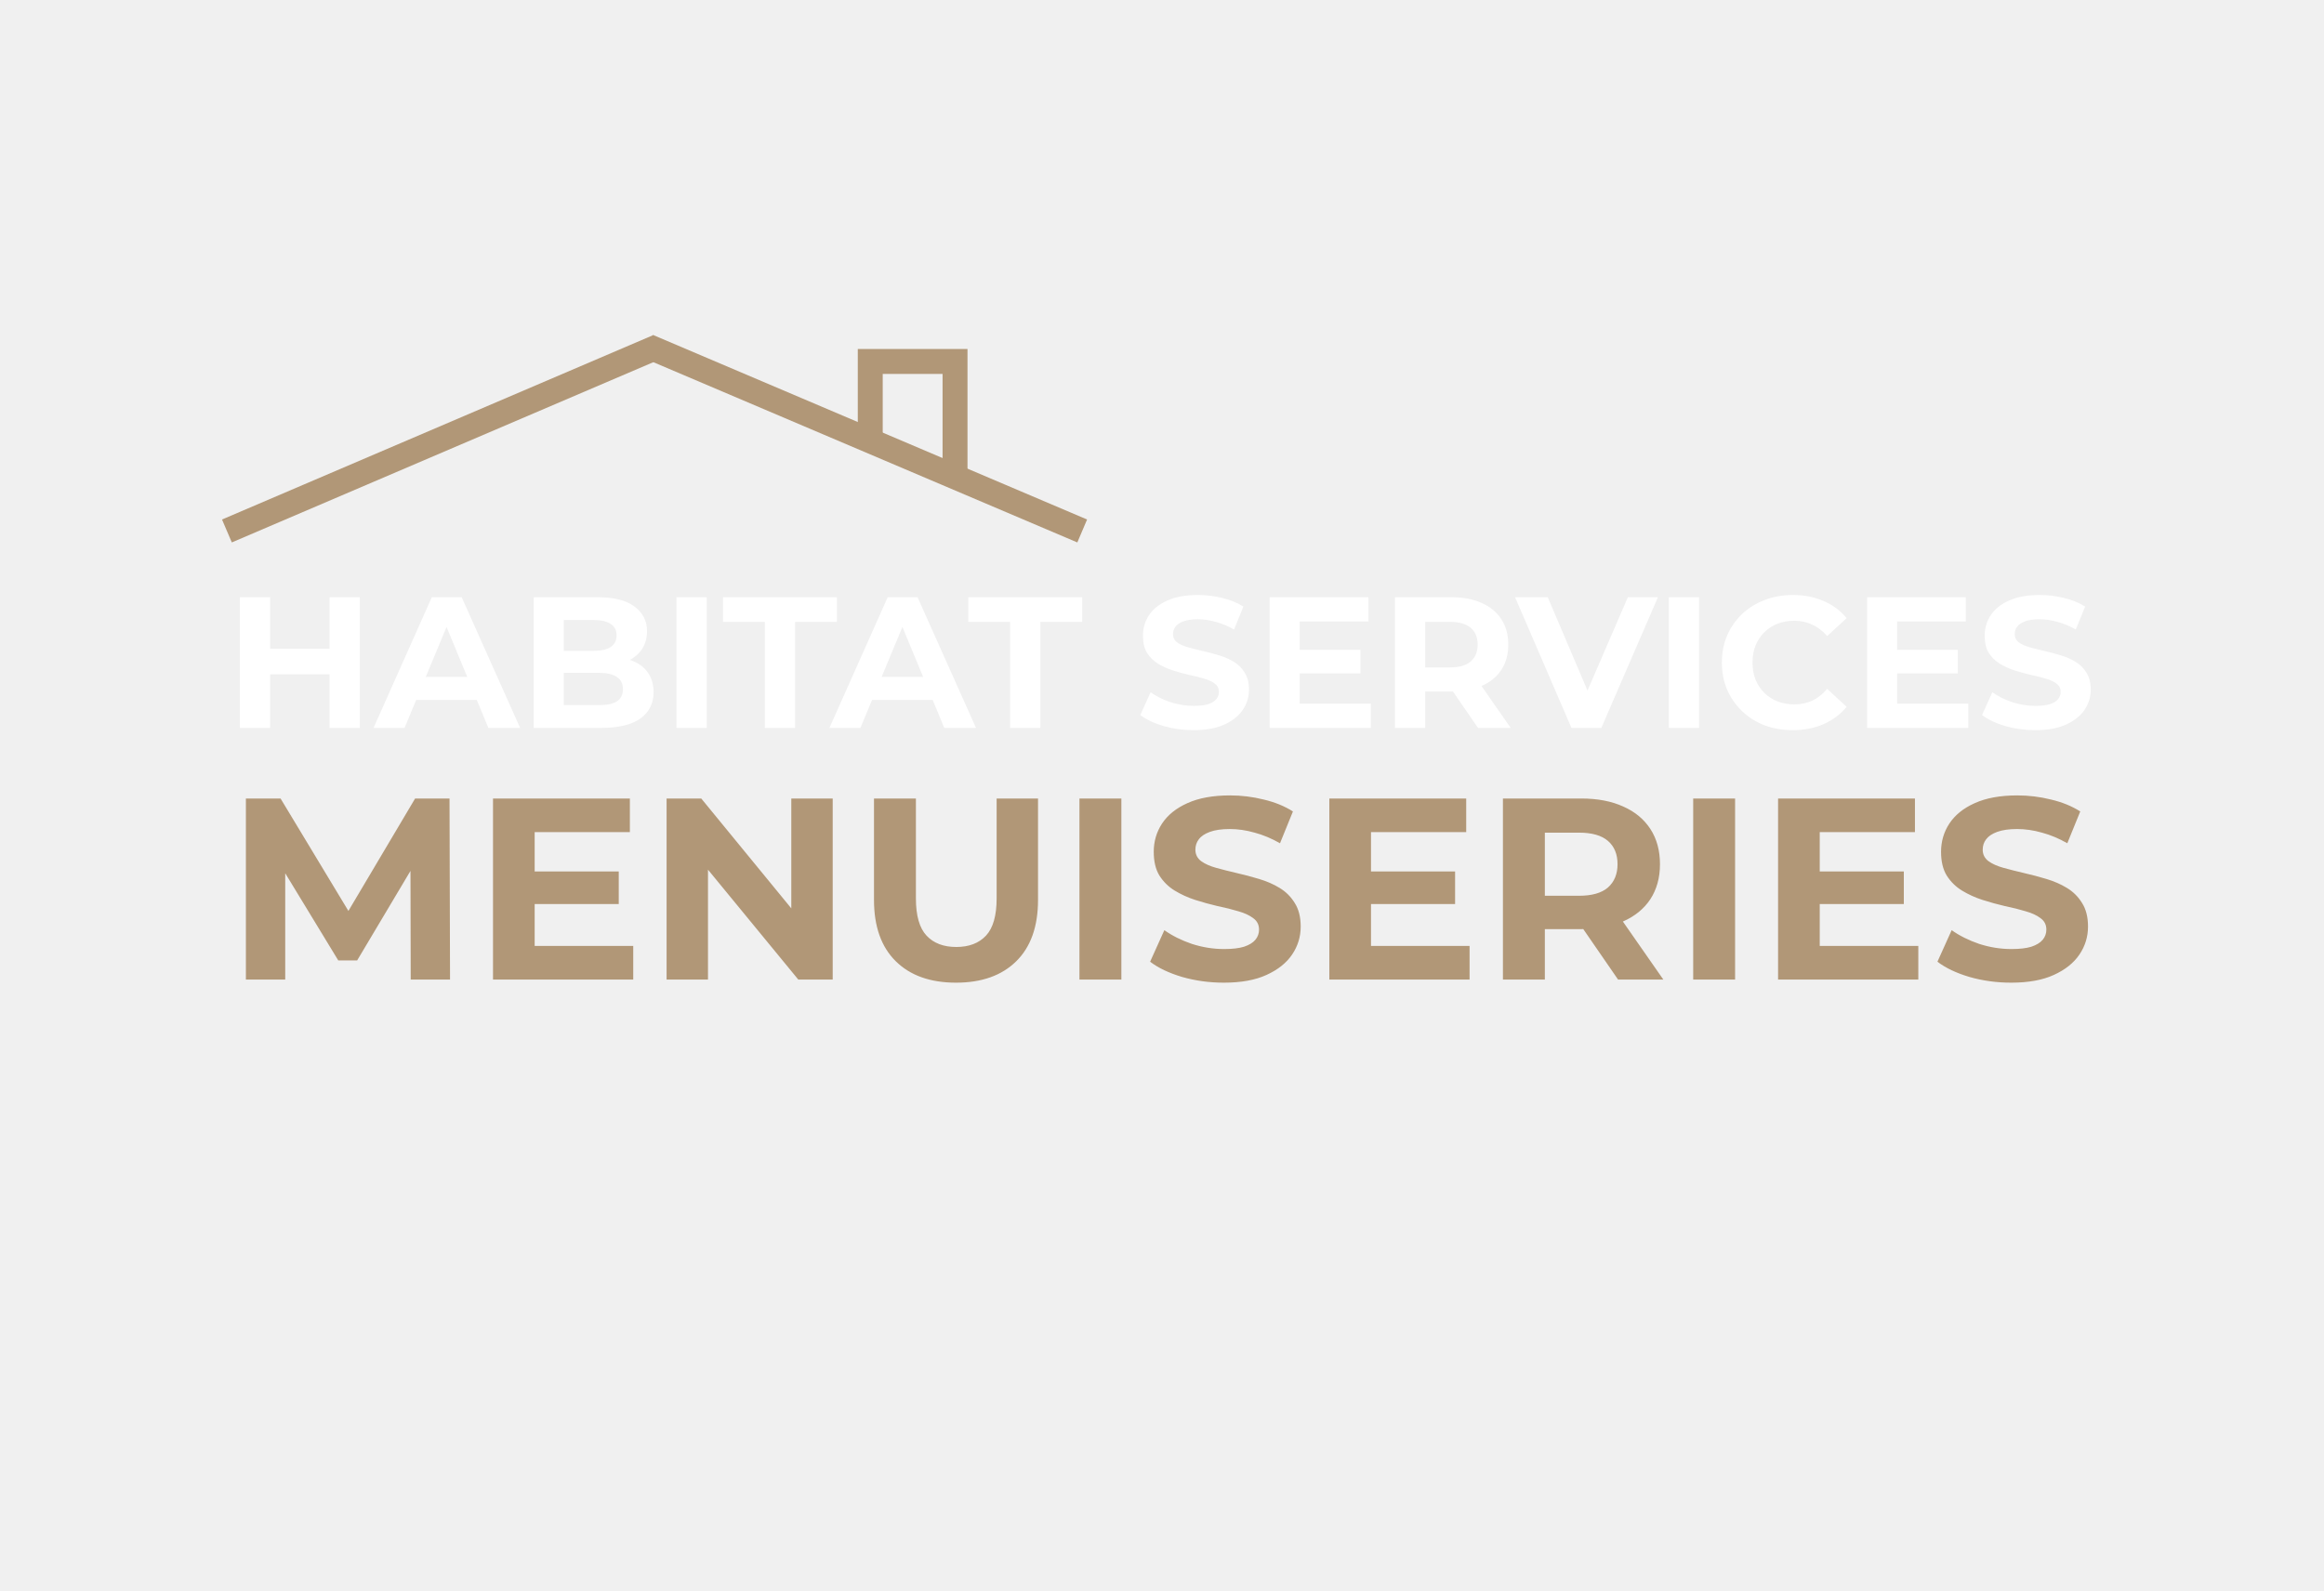
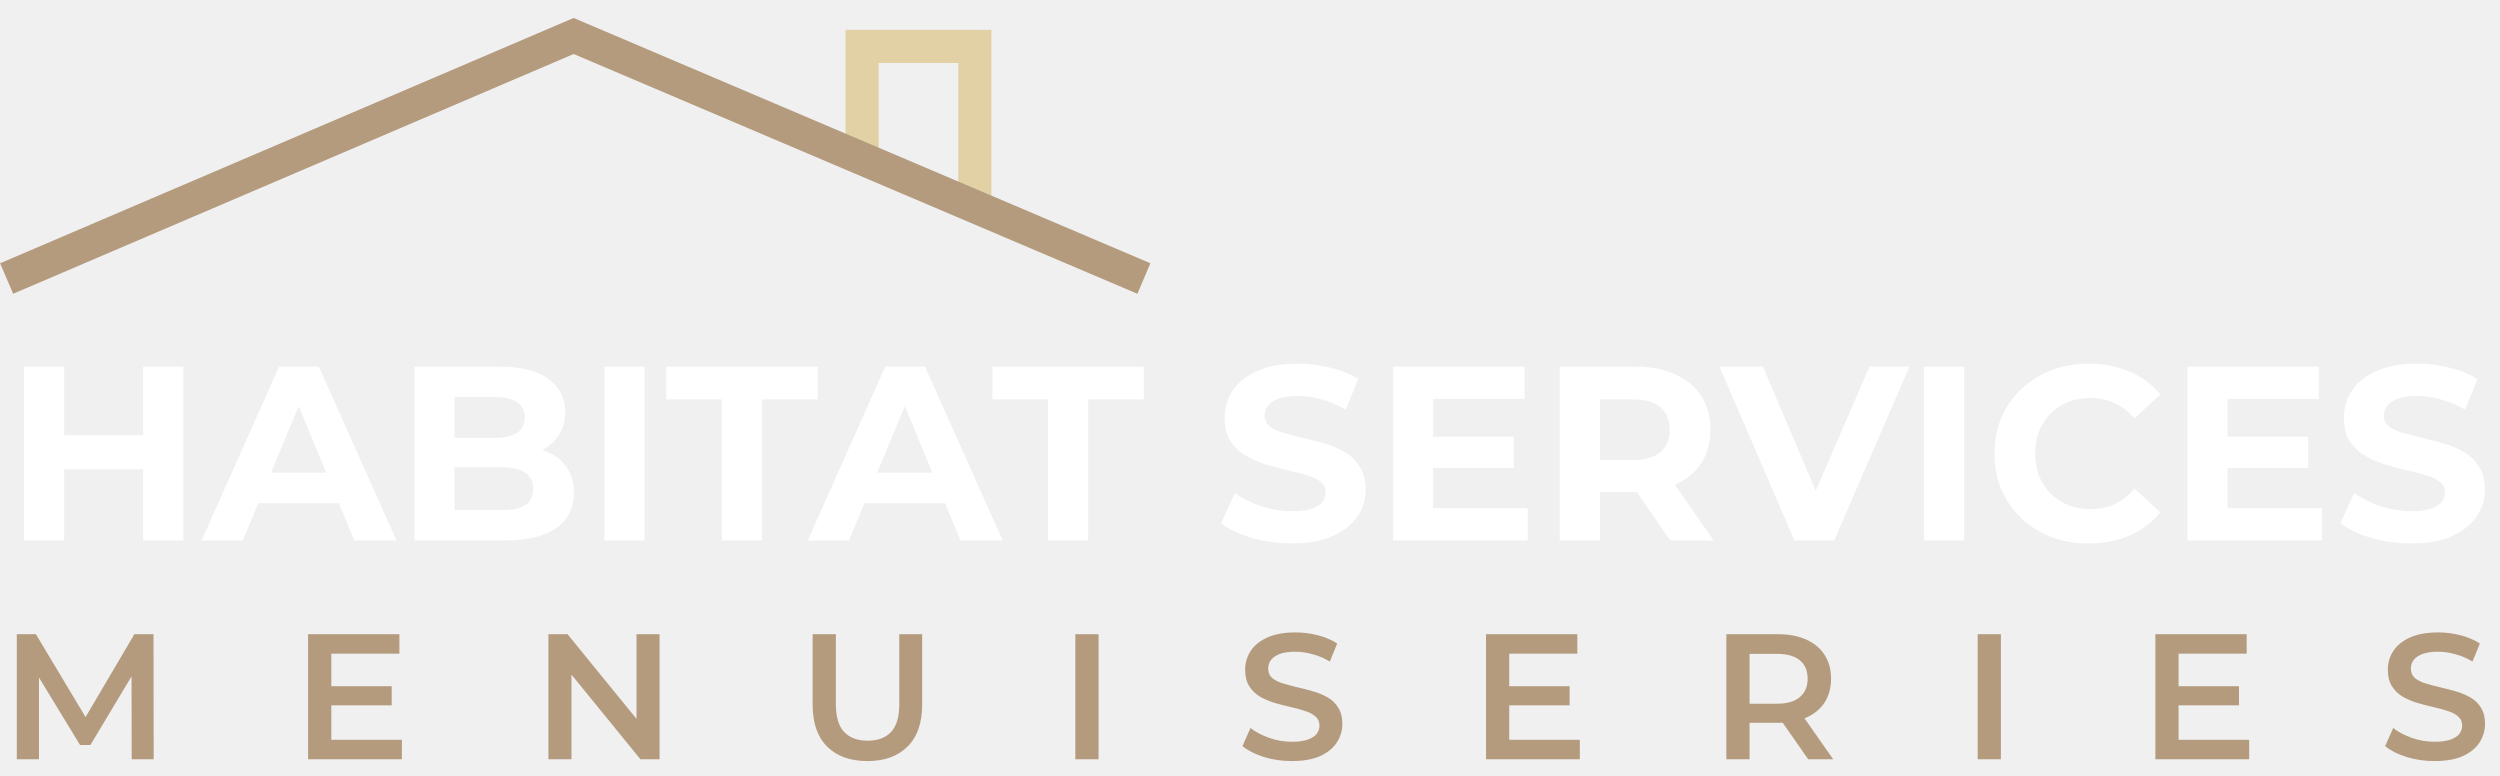
- <svg xmlns="http://www.w3.org/2000/svg" width="932" height="638" viewBox="0 0 932 638" fill="none">
-   <path d="M478.646 292.899C474.453 292.899 470.434 292.349 466.59 291.251C462.746 290.103 459.651 288.63 457.304 286.833L461.423 277.697C463.669 279.295 466.315 280.618 469.36 281.666C472.456 282.664 475.576 283.164 478.721 283.164C481.117 283.164 483.039 282.939 484.487 282.49C485.985 281.99 487.083 281.317 487.782 280.468C488.481 279.619 488.83 278.646 488.83 277.547C488.83 276.15 488.281 275.051 487.183 274.252C486.085 273.404 484.637 272.73 482.84 272.231C481.042 271.681 479.045 271.182 476.849 270.733C474.702 270.234 472.531 269.635 470.334 268.936C468.187 268.237 466.215 267.338 464.418 266.24C462.621 265.142 461.148 263.694 460 261.897C458.902 260.099 458.353 257.803 458.353 255.007C458.353 252.012 459.151 249.291 460.749 246.845C462.396 244.349 464.842 242.377 468.087 240.929C471.382 239.431 475.501 238.683 480.443 238.683C483.738 238.683 486.983 239.082 490.178 239.881C493.373 240.63 496.194 241.778 498.64 243.325L494.896 252.536C492.45 251.138 490.004 250.115 487.557 249.466C485.111 248.767 482.715 248.417 480.368 248.417C478.022 248.417 476.1 248.692 474.602 249.241C473.105 249.79 472.031 250.514 471.382 251.413C470.733 252.262 470.409 253.26 470.409 254.408C470.409 255.756 470.958 256.854 472.056 257.703C473.155 258.502 474.602 259.151 476.4 259.65C478.197 260.149 480.169 260.649 482.315 261.148C484.512 261.647 486.684 262.221 488.83 262.87C491.027 263.519 493.024 264.393 494.821 265.491C496.618 266.589 498.066 268.037 499.164 269.834C500.313 271.632 500.887 273.903 500.887 276.649C500.887 279.594 500.063 282.29 498.415 284.736C496.768 287.182 494.297 289.154 491.002 290.652C487.757 292.15 483.638 292.899 478.646 292.899ZM520.334 260.698H545.57V270.134H520.334V260.698ZM521.232 282.265H549.763V292H509.176V239.581H548.79V249.316H521.232V282.265ZM559.416 292V239.581H582.105C586.798 239.581 590.842 240.355 594.237 241.903C597.631 243.4 600.252 245.572 602.099 248.417C603.947 251.263 604.87 254.658 604.87 258.602C604.87 262.496 603.947 265.865 602.099 268.711C600.252 271.507 597.631 273.653 594.237 275.151C590.842 276.649 586.798 277.398 582.105 277.398H566.155L571.547 272.081V292H559.416ZM592.739 292L579.634 272.979H592.589L605.844 292H592.739ZM571.547 273.429L566.155 267.738H581.431C585.176 267.738 587.971 266.939 589.818 265.341C591.666 263.694 592.589 261.447 592.589 258.602C592.589 255.706 591.666 253.46 589.818 251.862C587.971 250.265 585.176 249.466 581.431 249.466H566.155L571.547 243.7V273.429ZM630.207 292L607.592 239.581H620.697L640.466 286.009H632.753L652.822 239.581H664.879L642.189 292H630.207ZM669.255 292V239.581H681.386V292H669.255ZM718.913 292.899C714.869 292.899 711.1 292.25 707.605 290.952C704.161 289.604 701.165 287.707 698.619 285.26C696.073 282.814 694.076 279.944 692.628 276.649C691.231 273.354 690.532 269.734 690.532 265.791C690.532 261.847 691.231 258.227 692.628 254.932C694.076 251.637 696.073 248.767 698.619 246.321C701.215 243.875 704.235 242.002 707.68 240.704C711.125 239.357 714.894 238.683 718.988 238.683C723.531 238.683 727.624 239.481 731.269 241.079C734.963 242.626 738.058 244.923 740.554 247.968L732.766 255.157C730.969 253.11 728.972 251.588 726.776 250.589C724.579 249.541 722.183 249.017 719.587 249.017C717.14 249.017 714.894 249.416 712.847 250.215C710.8 251.013 709.028 252.162 707.53 253.659C706.033 255.157 704.859 256.929 704.011 258.976C703.212 261.023 702.813 263.294 702.813 265.791C702.813 268.287 703.212 270.558 704.011 272.605C704.859 274.652 706.033 276.424 707.53 277.922C709.028 279.419 710.8 280.568 712.847 281.366C714.894 282.165 717.14 282.565 719.587 282.565C722.183 282.565 724.579 282.065 726.776 281.067C728.972 280.019 730.969 278.446 732.766 276.349L740.554 283.538C738.058 286.583 734.963 288.905 731.269 290.502C727.624 292.1 723.506 292.899 718.913 292.899ZM759.904 260.698H785.14V270.134H759.904V260.698ZM760.803 282.265H789.334V292H748.746V239.581H788.36V249.316H760.803V282.265ZM816.209 292.899C812.016 292.899 807.997 292.349 804.153 291.251C800.309 290.103 797.214 288.63 794.867 286.833L798.986 277.697C801.233 279.295 803.878 280.618 806.924 281.666C810.019 282.664 813.139 283.164 816.284 283.164C818.681 283.164 820.603 282.939 822.05 282.49C823.548 281.99 824.646 281.317 825.345 280.468C826.044 279.619 826.394 278.646 826.394 277.547C826.394 276.15 825.844 275.051 824.746 274.252C823.648 273.404 822.2 272.73 820.403 272.231C818.606 271.681 816.609 271.182 814.412 270.733C812.265 270.234 810.094 269.635 807.897 268.936C805.751 268.237 803.779 267.338 801.981 266.24C800.184 265.142 798.711 263.694 797.563 261.897C796.465 260.099 795.916 257.803 795.916 255.007C795.916 252.012 796.715 249.291 798.312 246.845C799.96 244.349 802.406 242.377 805.651 240.929C808.946 239.431 813.064 238.683 818.007 238.683C821.301 238.683 824.546 239.082 827.742 239.881C830.937 240.63 833.757 241.778 836.203 243.325L832.459 252.536C830.013 251.138 827.567 250.115 825.121 249.466C822.674 248.767 820.278 248.417 817.932 248.417C815.585 248.417 813.663 248.692 812.166 249.241C810.668 249.79 809.595 250.514 808.946 251.413C808.297 252.262 807.972 253.26 807.972 254.408C807.972 255.756 808.521 256.854 809.62 257.703C810.718 258.502 812.166 259.151 813.963 259.65C815.76 260.149 817.732 260.649 819.879 261.148C822.075 261.647 824.247 262.221 826.394 262.87C828.59 263.519 830.587 264.393 832.384 265.491C834.182 266.589 835.629 268.037 836.728 269.834C837.876 271.632 838.45 273.903 838.45 276.649C838.45 279.594 837.626 282.29 835.979 284.736C834.331 287.182 831.86 289.154 828.565 290.652C825.32 292.15 821.202 292.899 816.209 292.899Z" fill="white" />
-   <path d="M132.16 239.581H144.291V292H132.16V239.581ZM108.347 292H96.215V239.581H108.347V292ZM133.058 270.508H107.448V260.249H133.058V270.508ZM149.804 292L173.168 239.581H185.149L208.588 292H195.857L176.687 245.722H181.48L162.234 292H149.804ZM161.486 280.767L164.706 271.557H191.664L194.959 280.767H161.486ZM214.026 292V239.581H239.636C246.226 239.581 251.169 240.829 254.464 243.325C257.808 245.822 259.481 249.116 259.481 253.21C259.481 255.956 258.807 258.352 257.459 260.399C256.111 262.396 254.264 263.943 251.917 265.042C249.571 266.14 246.875 266.689 243.83 266.689L245.253 263.619C248.548 263.619 251.468 264.168 254.014 265.266C256.56 266.315 258.532 267.887 259.93 269.984C261.378 272.081 262.102 274.652 262.102 277.697C262.102 282.19 260.329 285.71 256.785 288.256C253.24 290.752 248.023 292 241.134 292H214.026ZM226.082 282.864H240.236C243.381 282.864 245.752 282.365 247.35 281.366C248.997 280.318 249.821 278.671 249.821 276.424C249.821 274.228 248.997 272.605 247.35 271.557C245.752 270.458 243.381 269.909 240.236 269.909H225.184V261.073H238.139C241.084 261.073 243.331 260.574 244.878 259.575C246.476 258.527 247.275 256.954 247.275 254.858C247.275 252.811 246.476 251.288 244.878 250.29C243.331 249.241 241.084 248.717 238.139 248.717H226.082V282.864ZM271.286 292V239.581H283.417V292H271.286ZM306.716 292V249.466H289.942V239.581H335.621V249.466H318.847V292H306.716ZM332.626 292L355.99 239.581H367.971L391.41 292H378.68L359.509 245.722H364.302L345.057 292H332.626ZM344.308 280.767L347.528 271.557H374.486L377.781 280.767H344.308ZM405.074 292V249.466H388.3V239.581H433.979V249.466H417.205V292H405.074Z" fill="white" />
-   <path d="M98.612 392.956V320.323H112.516L143.437 371.581H136.07L166.471 320.323H180.272L180.479 392.956H164.707L164.604 344.5H167.509L143.229 385.277H135.655L110.856 344.5H114.384V392.956H98.612ZM213.172 349.584H248.139V362.658H213.172V349.584ZM214.417 379.467H253.949V392.956H197.711V320.323H252.601V333.812H214.417V379.467ZM267.324 392.956V320.323H281.228L324.081 372.619H317.336V320.323H333.938V392.956H320.138L277.181 340.66H283.926V392.956H267.324ZM383.392 394.201C373.085 394.201 365.027 391.33 359.216 385.589C353.405 379.847 350.5 371.65 350.5 360.997V320.323H367.309V360.375C367.309 367.292 368.727 372.273 371.563 375.316C374.4 378.36 378.377 379.882 383.496 379.882C388.615 379.882 392.592 378.36 395.428 375.316C398.264 372.273 399.682 367.292 399.682 360.375V320.323H416.284V360.997C416.284 371.65 413.379 379.847 407.568 385.589C401.758 391.33 393.699 394.201 383.392 394.201ZM432.895 392.956V320.323H449.704V392.956H432.895ZM490.806 394.201C484.995 394.201 479.427 393.44 474.101 391.918C468.774 390.327 464.485 388.286 461.234 385.796L466.941 373.137C470.054 375.351 473.72 377.184 477.94 378.637C482.228 380.02 486.552 380.712 490.91 380.712C494.23 380.712 496.893 380.401 498.899 379.778C500.974 379.086 502.496 378.153 503.465 376.977C504.433 375.801 504.917 374.452 504.917 372.93C504.917 370.993 504.156 369.471 502.635 368.364C501.113 367.189 499.107 366.255 496.617 365.563C494.126 364.802 491.359 364.11 488.316 363.488C485.341 362.796 482.332 361.966 479.289 360.997C476.314 360.029 473.582 358.784 471.092 357.262C468.601 355.74 466.561 353.734 464.97 351.244C463.448 348.754 462.687 345.572 462.687 341.698C462.687 337.548 463.794 333.778 466.007 330.388C468.29 326.929 471.679 324.197 476.176 322.191C480.741 320.116 486.448 319.078 493.296 319.078C497.862 319.078 502.358 319.632 506.785 320.738C511.212 321.776 515.12 323.367 518.51 325.511L513.322 338.274C509.932 336.337 506.543 334.919 503.153 334.02C499.764 333.051 496.444 332.567 493.192 332.567C489.941 332.567 487.278 332.948 485.203 333.708C483.128 334.469 481.64 335.472 480.741 336.718C479.842 337.893 479.392 339.277 479.392 340.868C479.392 342.736 480.153 344.257 481.675 345.433C483.197 346.54 485.203 347.439 487.693 348.131C490.183 348.823 492.916 349.515 495.89 350.206C498.934 350.898 501.943 351.694 504.917 352.593C507.961 353.492 510.728 354.703 513.218 356.224C515.708 357.746 517.714 359.752 519.236 362.243C520.827 364.733 521.623 367.88 521.623 371.685C521.623 375.766 520.481 379.501 518.199 382.891C515.916 386.28 512.492 389.013 507.926 391.088C503.43 393.163 497.723 394.201 490.806 394.201ZM548.569 349.584H583.536V362.658H548.569V349.584ZM549.814 379.467H589.347V392.956H533.109V320.323H587.998V333.812H549.814V379.467ZM602.721 392.956V320.323H634.161C640.663 320.323 646.266 321.396 650.97 323.54C655.674 325.615 659.305 328.624 661.865 332.567C664.424 336.51 665.704 341.214 665.704 346.679C665.704 352.074 664.424 356.743 661.865 360.686C659.305 364.56 655.674 367.534 650.97 369.61C646.266 371.685 640.663 372.722 634.161 372.722H612.06L619.53 365.355V392.956H602.721ZM648.895 392.956L630.737 366.601H648.687L667.053 392.956H648.895ZM619.53 367.223L612.06 359.337H633.227C638.415 359.337 642.289 358.231 644.848 356.017C647.407 353.734 648.687 350.621 648.687 346.679C648.687 342.666 647.407 339.554 644.848 337.34C642.289 335.127 638.415 334.02 633.227 334.02H612.06L619.53 326.03V367.223ZM679.022 392.956V320.323H695.831V392.956H679.022ZM728.528 349.584H763.495V362.658H728.528V349.584ZM729.773 379.467H769.306V392.956H713.068V320.323H767.957V333.812H729.773V379.467ZM806.545 394.201C800.735 394.201 795.166 393.44 789.84 391.918C784.514 390.327 780.225 388.286 776.974 385.796L782.681 373.137C785.793 375.351 789.46 377.184 793.679 378.637C797.968 380.02 802.291 380.712 806.649 380.712C809.97 380.712 812.633 380.401 814.639 379.778C816.714 379.086 818.236 378.153 819.204 376.977C820.173 375.801 820.657 374.452 820.657 372.93C820.657 370.993 819.896 369.471 818.374 368.364C816.852 367.189 814.846 366.255 812.356 365.563C809.866 364.802 807.099 364.11 804.055 363.488C801.081 362.796 798.072 361.966 795.028 360.997C792.054 360.029 789.321 358.784 786.831 357.262C784.341 355.74 782.3 353.734 780.709 351.244C779.187 348.754 778.426 345.572 778.426 341.698C778.426 337.548 779.533 333.778 781.747 330.388C784.029 326.929 787.419 324.197 791.915 322.191C796.481 320.116 802.188 319.078 809.036 319.078C813.601 319.078 818.097 319.632 822.525 320.738C826.952 321.776 830.86 323.367 834.249 325.511L829.061 338.274C825.672 336.337 822.282 334.919 818.893 334.02C815.503 333.051 812.183 332.567 808.932 332.567C805.681 332.567 803.018 332.948 800.942 333.708C798.867 334.469 797.38 335.472 796.481 336.718C795.581 337.893 795.132 339.277 795.132 340.868C795.132 342.736 795.893 344.257 797.415 345.433C798.936 346.54 800.942 347.439 803.433 348.131C805.923 348.823 808.655 349.515 811.63 350.206C814.673 350.898 817.682 351.694 820.657 352.593C823.701 353.492 826.467 354.703 828.958 356.224C831.448 357.746 833.454 359.752 834.976 362.243C836.567 364.733 837.362 367.88 837.362 371.685C837.362 375.766 836.221 379.501 833.938 382.891C831.655 386.28 828.231 389.013 823.666 391.088C819.17 393.163 813.463 394.201 806.545 394.201Z" fill="#B19777" />
-   <path d="M91 213L264 139" stroke="#B19777" stroke-width="10" />
-   <path d="M434 213L260 139" stroke="#B19777" stroke-width="10" />
-   <path d="M349 175V145H383V192" stroke="#B19777" stroke-width="10" />
+ <svg xmlns="http://www.w3.org/2000/svg" width="754" height="234" viewBox="0 0 754 234" fill="none">
+   <g clip-path="url(#clip0_1_2)">
+     <path d="M389.646 163.899C385.453 163.899 381.434 163.349 377.59 162.251C373.746 161.103 370.651 159.63 368.304 157.833L372.423 148.697C374.669 150.295 377.315 151.618 380.36 152.666C383.456 153.664 386.576 154.164 389.721 154.164C392.117 154.164 394.039 153.939 395.487 153.49C396.985 152.99 398.083 152.317 398.782 151.468C399.481 150.619 399.83 149.646 399.83 148.547C399.83 147.15 399.281 146.051 398.183 145.252C397.085 144.404 395.637 143.73 393.84 143.231C392.042 142.681 390.045 142.182 387.849 141.733C385.702 141.234 383.531 140.635 381.334 139.936C379.187 139.237 377.215 138.338 375.418 137.24C373.621 136.142 372.148 134.694 371 132.897C369.902 131.099 369.353 128.803 369.353 126.007C369.353 123.012 370.151 120.291 371.749 117.845C373.396 115.349 375.842 113.377 379.087 111.929C382.382 110.431 386.501 109.683 391.443 109.683C394.738 109.683 397.983 110.082 401.178 110.881C404.373 111.63 407.194 112.778 409.64 114.325L405.896 123.536C403.45 122.138 401.004 121.115 398.557 120.466C396.111 119.767 393.715 119.417 391.368 119.417C389.022 119.417 387.1 119.692 385.602 120.241C384.105 120.79 383.031 121.514 382.382 122.413C381.733 123.262 381.409 124.26 381.409 125.408C381.409 126.756 381.958 127.854 383.056 128.703C384.155 129.502 385.602 130.151 387.4 130.65C389.197 131.149 391.169 131.649 393.315 132.148C395.512 132.647 397.684 133.221 399.83 133.87C402.027 134.519 404.024 135.393 405.821 136.491C407.618 137.589 409.066 139.037 410.164 140.834C411.313 142.632 411.887 144.903 411.887 147.649C411.887 150.594 411.063 153.29 409.415 155.736C407.768 158.182 405.297 160.154 402.002 161.652C398.757 163.15 394.638 163.899 389.646 163.899ZM431.334 131.698H456.57V141.134H431.334V131.698ZM432.232 153.265H460.763V163H420.176V110.581H459.79V120.316H432.232V153.265ZM470.416 163V110.581H493.105C497.798 110.581 501.842 111.355 505.237 112.903C508.631 114.4 511.252 116.572 513.099 119.417C514.947 122.263 515.87 125.658 515.87 129.602C515.87 133.496 514.947 136.865 513.099 139.711C511.252 142.507 508.631 144.653 505.237 146.151C501.842 147.649 497.798 148.398 493.105 148.398H477.155L482.547 143.081V163H470.416ZM503.739 163L490.634 143.979H503.589L516.844 163H503.739ZM482.547 144.429L477.155 138.738H492.431C496.176 138.738 498.971 137.939 500.818 136.341C502.666 134.694 503.589 132.447 503.589 129.602C503.589 126.706 502.666 124.46 500.818 122.862C498.971 121.265 496.176 120.466 492.431 120.466H477.155L482.547 114.7V144.429ZM541.207 163L518.592 110.581H531.697L551.466 157.009H543.753L563.822 110.581H575.879L553.189 163H541.207ZM580.255 163V110.581H592.386V163H580.255ZM629.913 163.899C625.869 163.899 622.1 163.25 618.605 161.952C615.161 160.604 612.165 158.707 609.619 156.26C607.073 153.814 605.076 150.944 603.628 147.649C602.231 144.354 601.532 140.734 601.532 136.791C601.532 132.847 602.231 129.227 603.628 125.932C605.076 122.637 607.073 119.767 609.619 117.321C612.215 114.875 615.235 113.002 618.68 111.704C622.125 110.357 625.894 109.683 629.988 109.683C634.531 109.683 638.624 110.481 642.269 112.079C645.963 113.626 649.058 115.923 651.554 118.968L643.766 126.157C641.969 124.11 639.972 122.588 637.776 121.589C635.579 120.541 633.183 120.017 630.587 120.017C628.14 120.017 625.894 120.416 623.847 121.215C621.8 122.013 620.028 123.162 618.53 124.659C617.033 126.157 615.859 127.929 615.011 129.976C614.212 132.023 613.813 134.294 613.813 136.791C613.813 139.287 614.212 141.558 615.011 143.605C615.859 145.652 617.033 147.424 618.53 148.922C620.028 150.419 621.8 151.568 623.847 152.366C625.894 153.165 628.14 153.565 630.587 153.565C633.183 153.565 635.579 153.065 637.776 152.067C639.972 151.019 641.969 149.446 643.766 147.349L651.554 154.538C649.058 157.583 645.963 159.905 642.269 161.502C638.624 163.1 634.506 163.899 629.913 163.899ZM670.904 131.698H696.14V141.134H670.904V131.698ZM671.803 153.265H700.334V163H659.746V110.581H699.36V120.316H671.803V153.265ZM727.209 163.899C723.016 163.899 718.997 163.349 715.153 162.251C711.309 161.103 708.214 159.63 705.867 157.833L709.986 148.697C712.233 150.295 714.878 151.618 717.924 152.666C721.019 153.664 724.139 154.164 727.284 154.164C729.681 154.164 731.603 153.939 733.05 153.49C734.548 152.99 735.646 152.317 736.345 151.468C737.044 150.619 737.394 149.646 737.394 148.547C737.394 147.15 736.844 146.051 735.746 145.252C734.648 144.404 733.2 143.73 731.403 143.231C729.606 142.681 727.609 142.182 725.412 141.733C723.265 141.234 721.094 140.635 718.897 139.936C716.751 139.237 714.779 138.338 712.981 137.24C711.184 136.142 709.711 134.694 708.563 132.897C707.465 131.099 706.916 128.803 706.916 126.007C706.916 123.012 707.715 120.291 709.312 117.845C710.96 115.349 713.406 113.377 716.651 111.929C719.946 110.431 724.064 109.683 729.007 109.683C732.301 109.683 735.546 110.082 738.742 110.881C741.937 111.63 744.757 112.778 747.203 114.325L743.459 123.536C741.013 122.138 738.567 121.115 736.121 120.466C733.674 119.767 731.278 119.417 728.932 119.417C726.585 119.417 724.663 119.692 723.166 120.241C721.668 120.79 720.595 121.514 719.946 122.413C719.297 123.262 718.972 124.26 718.972 125.408C718.972 126.756 719.521 127.854 720.62 128.703C721.718 129.502 723.166 130.151 724.963 130.65C726.76 131.149 728.732 131.649 730.879 132.148C733.075 132.647 735.247 133.221 737.394 133.87C739.59 134.519 741.587 135.393 743.384 136.491C745.182 137.589 746.629 139.037 747.728 140.834C748.876 142.632 749.45 144.903 749.45 147.649C749.45 150.594 748.626 153.29 746.979 155.736C745.331 158.182 742.86 160.154 739.565 161.652C736.32 163.15 732.202 163.899 727.209 163.899Z" fill="white" />
+     <path d="M43.16 110.581H55.291V163H43.16V110.581ZM19.347 163H7.215V110.581H19.347V163ZM44.058 141.508H18.448V131.249H44.058V141.508ZM60.804 163L84.168 110.581H96.149L119.588 163H106.857L87.687 116.722H92.48L73.234 163H60.804ZM72.486 151.767L75.706 142.557H102.664L105.959 151.767H72.486ZM125.026 163V110.581H150.636C157.226 110.581 162.169 111.829 165.464 114.325C168.808 116.822 170.481 120.116 170.481 124.21C170.481 126.956 169.807 129.352 168.459 131.399C167.111 133.396 165.264 134.943 162.917 136.042C160.571 137.14 157.875 137.689 154.83 137.689L156.253 134.619C159.548 134.619 162.468 135.168 165.014 136.266C167.56 137.315 169.532 138.887 170.93 140.984C172.378 143.081 173.102 145.652 173.102 148.697C173.102 153.19 171.329 156.71 167.785 159.256C164.24 161.752 159.023 163 152.134 163H125.026ZM137.082 153.864H151.236C154.381 153.864 156.752 153.365 158.35 152.366C159.997 151.318 160.821 149.671 160.821 147.424C160.821 145.228 159.997 143.605 158.35 142.557C156.752 141.458 154.381 140.909 151.236 140.909H136.184V132.073H149.139C152.084 132.073 154.331 131.574 155.878 130.575C157.476 129.527 158.275 127.954 158.275 125.858C158.275 123.811 157.476 122.288 155.878 121.29C154.331 120.241 152.084 119.717 149.139 119.717H137.082V153.864ZM182.286 163V110.581H194.417V163H182.286ZM217.716 163V120.466H200.942V110.581H246.621V120.466H229.847V163H217.716ZM243.626 163L266.99 110.581H278.971L302.41 163H289.68L270.509 116.722H275.302L256.057 163H243.626ZM255.308 151.767L258.528 142.557H285.486L288.781 151.767H255.308ZM316.074 163V120.466H299.3V110.581H344.979V120.466H328.205V163H316.074Z" fill="white" />
+     <path d="M5.066 229V191.274H10.833L27.325 218.814H24.306L40.529 191.274H46.296L46.349 229H39.72L39.666 201.675H41.068L27.271 224.688H24.145L10.132 201.675H11.749V229H5.066ZM99.386 206.957H118.141V212.724H99.386V206.957ZM99.925 223.125H121.213V229H92.919V191.274H120.459V197.148H99.925V223.125ZM165.403 229V191.274H171.17L194.829 220.323H191.973V191.274H198.925V229H193.159L169.499 199.951H172.355V229H165.403ZM261.636 229.539C256.462 229.539 252.402 228.084 249.455 225.173C246.545 222.263 245.09 218.059 245.09 212.562V191.274H252.096V212.293C252.096 216.173 252.923 218.994 254.575 220.754C256.264 222.515 258.636 223.395 261.69 223.395C264.744 223.395 267.097 222.515 268.75 220.754C270.403 218.994 271.229 216.173 271.229 212.293V191.274H278.127V212.562C278.127 218.059 276.654 222.263 273.708 225.173C270.798 228.084 266.774 229.539 261.636 229.539ZM324.319 229V191.274H331.325V229H324.319ZM389.603 229.539C386.657 229.539 383.836 229.126 381.142 228.299C378.447 227.437 376.309 226.341 374.728 225.012L377.153 219.568C378.663 220.754 380.531 221.742 382.759 222.533C384.986 223.323 387.268 223.718 389.603 223.718C391.579 223.718 393.178 223.503 394.4 223.072C395.621 222.64 396.52 222.066 397.095 221.347C397.669 220.592 397.957 219.748 397.957 218.814C397.957 217.664 397.544 216.748 396.717 216.065C395.891 215.347 394.813 214.79 393.484 214.395C392.19 213.963 390.735 213.568 389.118 213.209C387.537 212.85 385.938 212.436 384.321 211.969C382.741 211.466 381.285 210.837 379.956 210.083C378.663 209.293 377.603 208.251 376.776 206.957C375.95 205.664 375.537 204.011 375.537 201.999C375.537 199.951 376.076 198.082 377.153 196.394C378.267 194.669 379.938 193.304 382.166 192.298C384.429 191.256 387.286 190.735 390.735 190.735C392.999 190.735 395.244 191.022 397.472 191.597C399.699 192.172 401.64 192.998 403.292 194.076L401.083 199.52C399.394 198.514 397.651 197.777 395.855 197.31C394.058 196.807 392.334 196.555 390.681 196.555C388.741 196.555 387.16 196.789 385.938 197.256C384.753 197.723 383.872 198.334 383.297 199.088C382.759 199.843 382.489 200.705 382.489 201.675C382.489 202.825 382.884 203.759 383.675 204.478C384.501 205.161 385.561 205.7 386.855 206.095C388.184 206.49 389.657 206.885 391.274 207.28C392.891 207.64 394.49 208.053 396.071 208.52C397.687 208.987 399.143 209.598 400.436 210.352C401.765 211.107 402.825 212.131 403.616 213.424C404.442 214.718 404.855 216.353 404.855 218.329C404.855 220.341 404.298 222.209 403.185 223.934C402.107 225.623 400.436 226.988 398.172 228.03C395.909 229.036 393.052 229.539 389.603 229.539ZM454.649 206.957H473.404V212.724H454.649V206.957ZM455.188 223.125H476.476V229H448.182V191.274H475.722V197.148H455.188V223.125ZM520.666 229V191.274H536.187C539.529 191.274 542.385 191.813 544.757 192.891C547.164 193.968 549.014 195.513 550.308 197.525C551.601 199.538 552.248 201.927 552.248 204.693C552.248 207.46 551.601 209.849 550.308 211.861C549.014 213.838 547.164 215.365 544.757 216.443C542.385 217.484 539.529 218.005 536.187 218.005H524.546L527.672 214.826V229H520.666ZM545.35 229L535.81 215.311H543.302L552.895 229H545.35ZM527.672 215.58L524.546 212.239H535.864C538.954 212.239 541.272 211.574 542.816 210.245C544.397 208.915 545.188 207.065 545.188 204.693C545.188 202.286 544.397 200.436 542.816 199.142C541.272 197.849 538.954 197.202 535.864 197.202H524.546L527.672 193.753V215.58ZM596.466 229V191.274H603.472V229H596.466ZM656.523 206.957H675.278V212.724H656.523V206.957ZM657.061 223.125H678.35V229H650.055V191.274H677.595V197.148H657.061V223.125ZM734.235 229.539C731.288 229.539 728.468 229.126 725.773 228.299C723.078 227.437 720.94 226.341 719.36 225.012L721.785 219.568C723.294 220.754 725.162 221.742 727.39 222.533C729.618 223.323 731.899 223.718 734.235 223.718C736.211 223.718 737.81 223.503 739.031 223.072C740.253 222.64 741.151 222.066 741.726 221.347C742.301 220.592 742.588 219.748 742.588 218.814C742.588 217.664 742.175 216.748 741.349 216.065C740.522 215.347 739.444 214.79 738.115 214.395C736.821 213.963 735.366 213.568 733.749 213.209C732.169 212.85 730.57 212.436 728.953 211.969C727.372 211.466 725.917 210.837 724.587 210.083C723.294 209.293 722.234 208.251 721.408 206.957C720.581 205.664 720.168 204.011 720.168 201.999C720.168 199.951 720.707 198.082 721.785 196.394C722.899 194.669 724.569 193.304 726.797 192.298C729.061 191.256 731.917 190.735 735.366 190.735C737.63 190.735 739.876 191.022 742.103 191.597C744.331 192.172 746.271 192.998 747.924 194.076L745.714 199.52C744.025 198.514 742.283 197.777 740.486 197.31C738.69 196.807 736.965 196.555 735.312 196.555C733.372 196.555 731.791 196.789 730.57 197.256C729.384 197.723 728.504 198.334 727.929 199.088C727.39 199.843 727.12 200.705 727.12 201.675C727.12 202.825 727.516 203.759 728.306 204.478C729.132 205.161 730.192 205.7 731.486 206.095C732.815 206.49 734.288 206.885 735.905 207.28C737.522 207.64 739.121 208.053 740.702 208.52C742.319 208.987 743.774 209.598 745.067 210.352C746.397 211.107 747.457 212.131 748.247 213.424C749.074 214.718 749.487 216.353 749.487 218.329C749.487 220.341 748.93 222.209 747.816 223.934C746.738 225.623 745.067 226.988 742.804 228.03C740.54 229.036 737.684 229.539 734.235 229.539Z" fill="#B49B7E" />
+     <path d="M260 49V14H294V61" stroke="#E2D1A5" stroke-width="10" />
+     <path d="M2 84L175 10" stroke="#B49B7E" stroke-width="10" />
+     <path d="M345 84L171 10" stroke="#B49B7E" stroke-width="10" />
+   </g>
+   <defs>
+     <clipPath id="clip0_1_2">
+       <rect width="754" height="234" fill="white" />
+     </clipPath>
+   </defs>
</svg>
